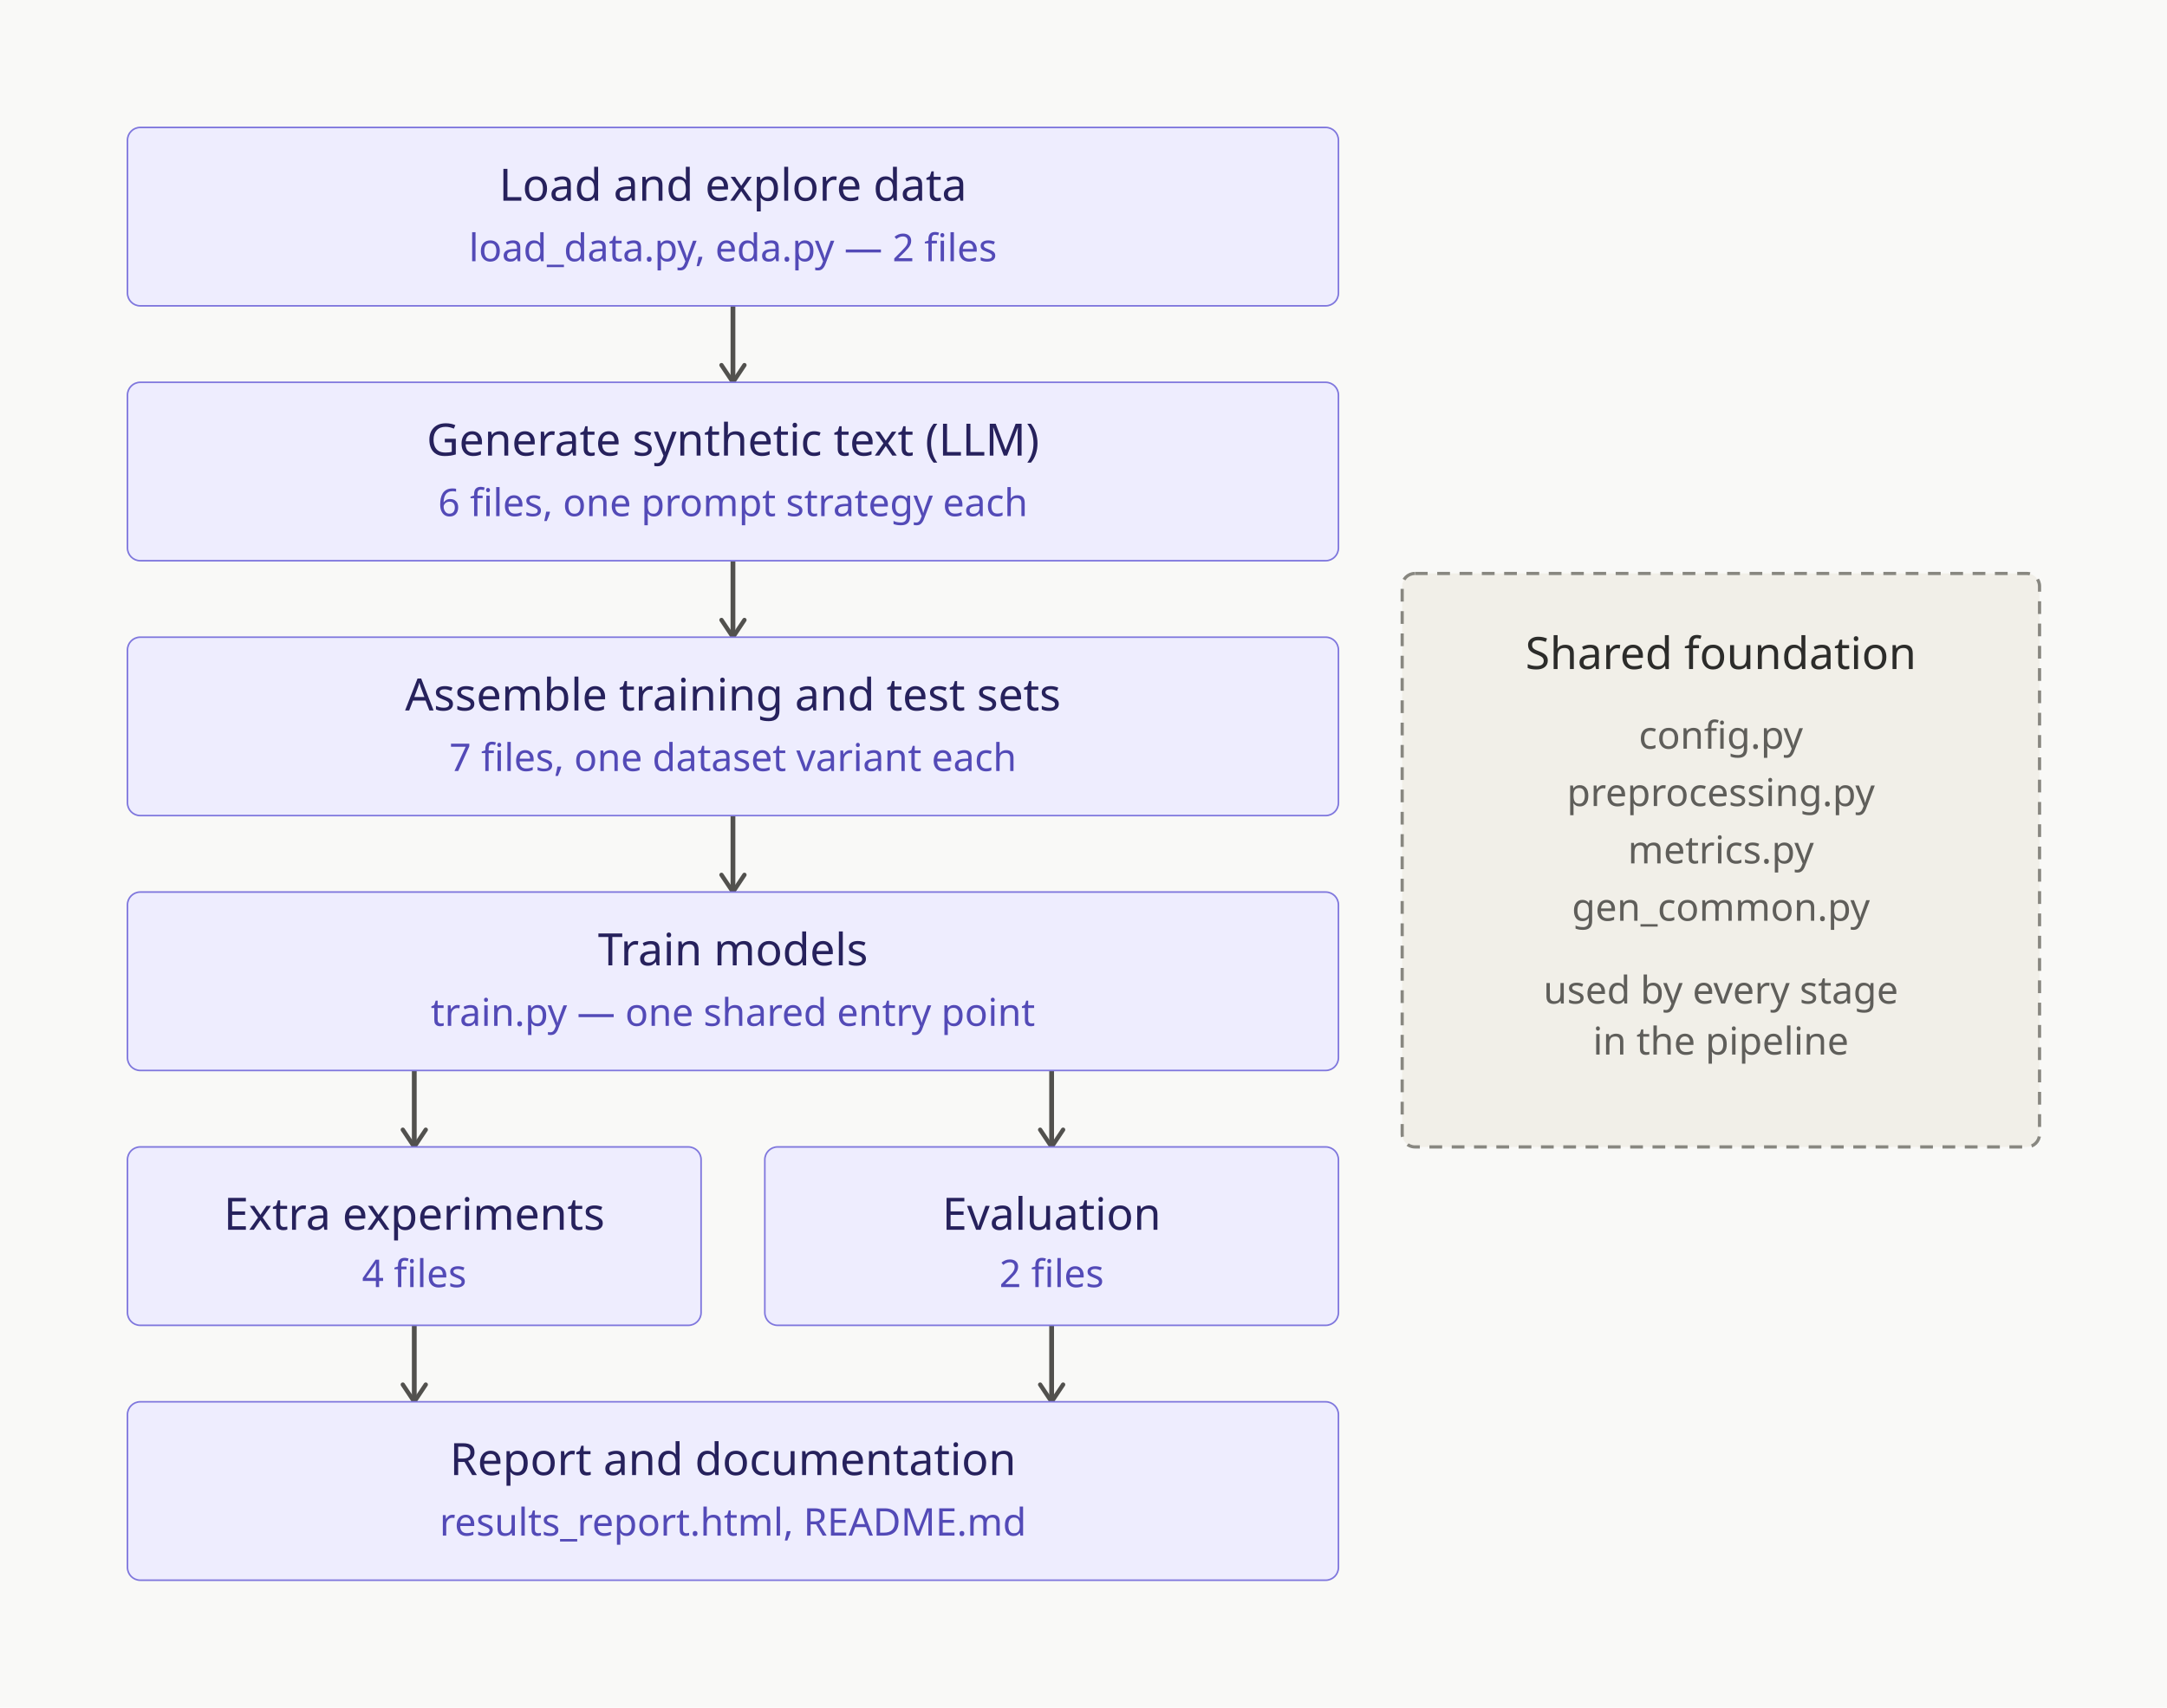
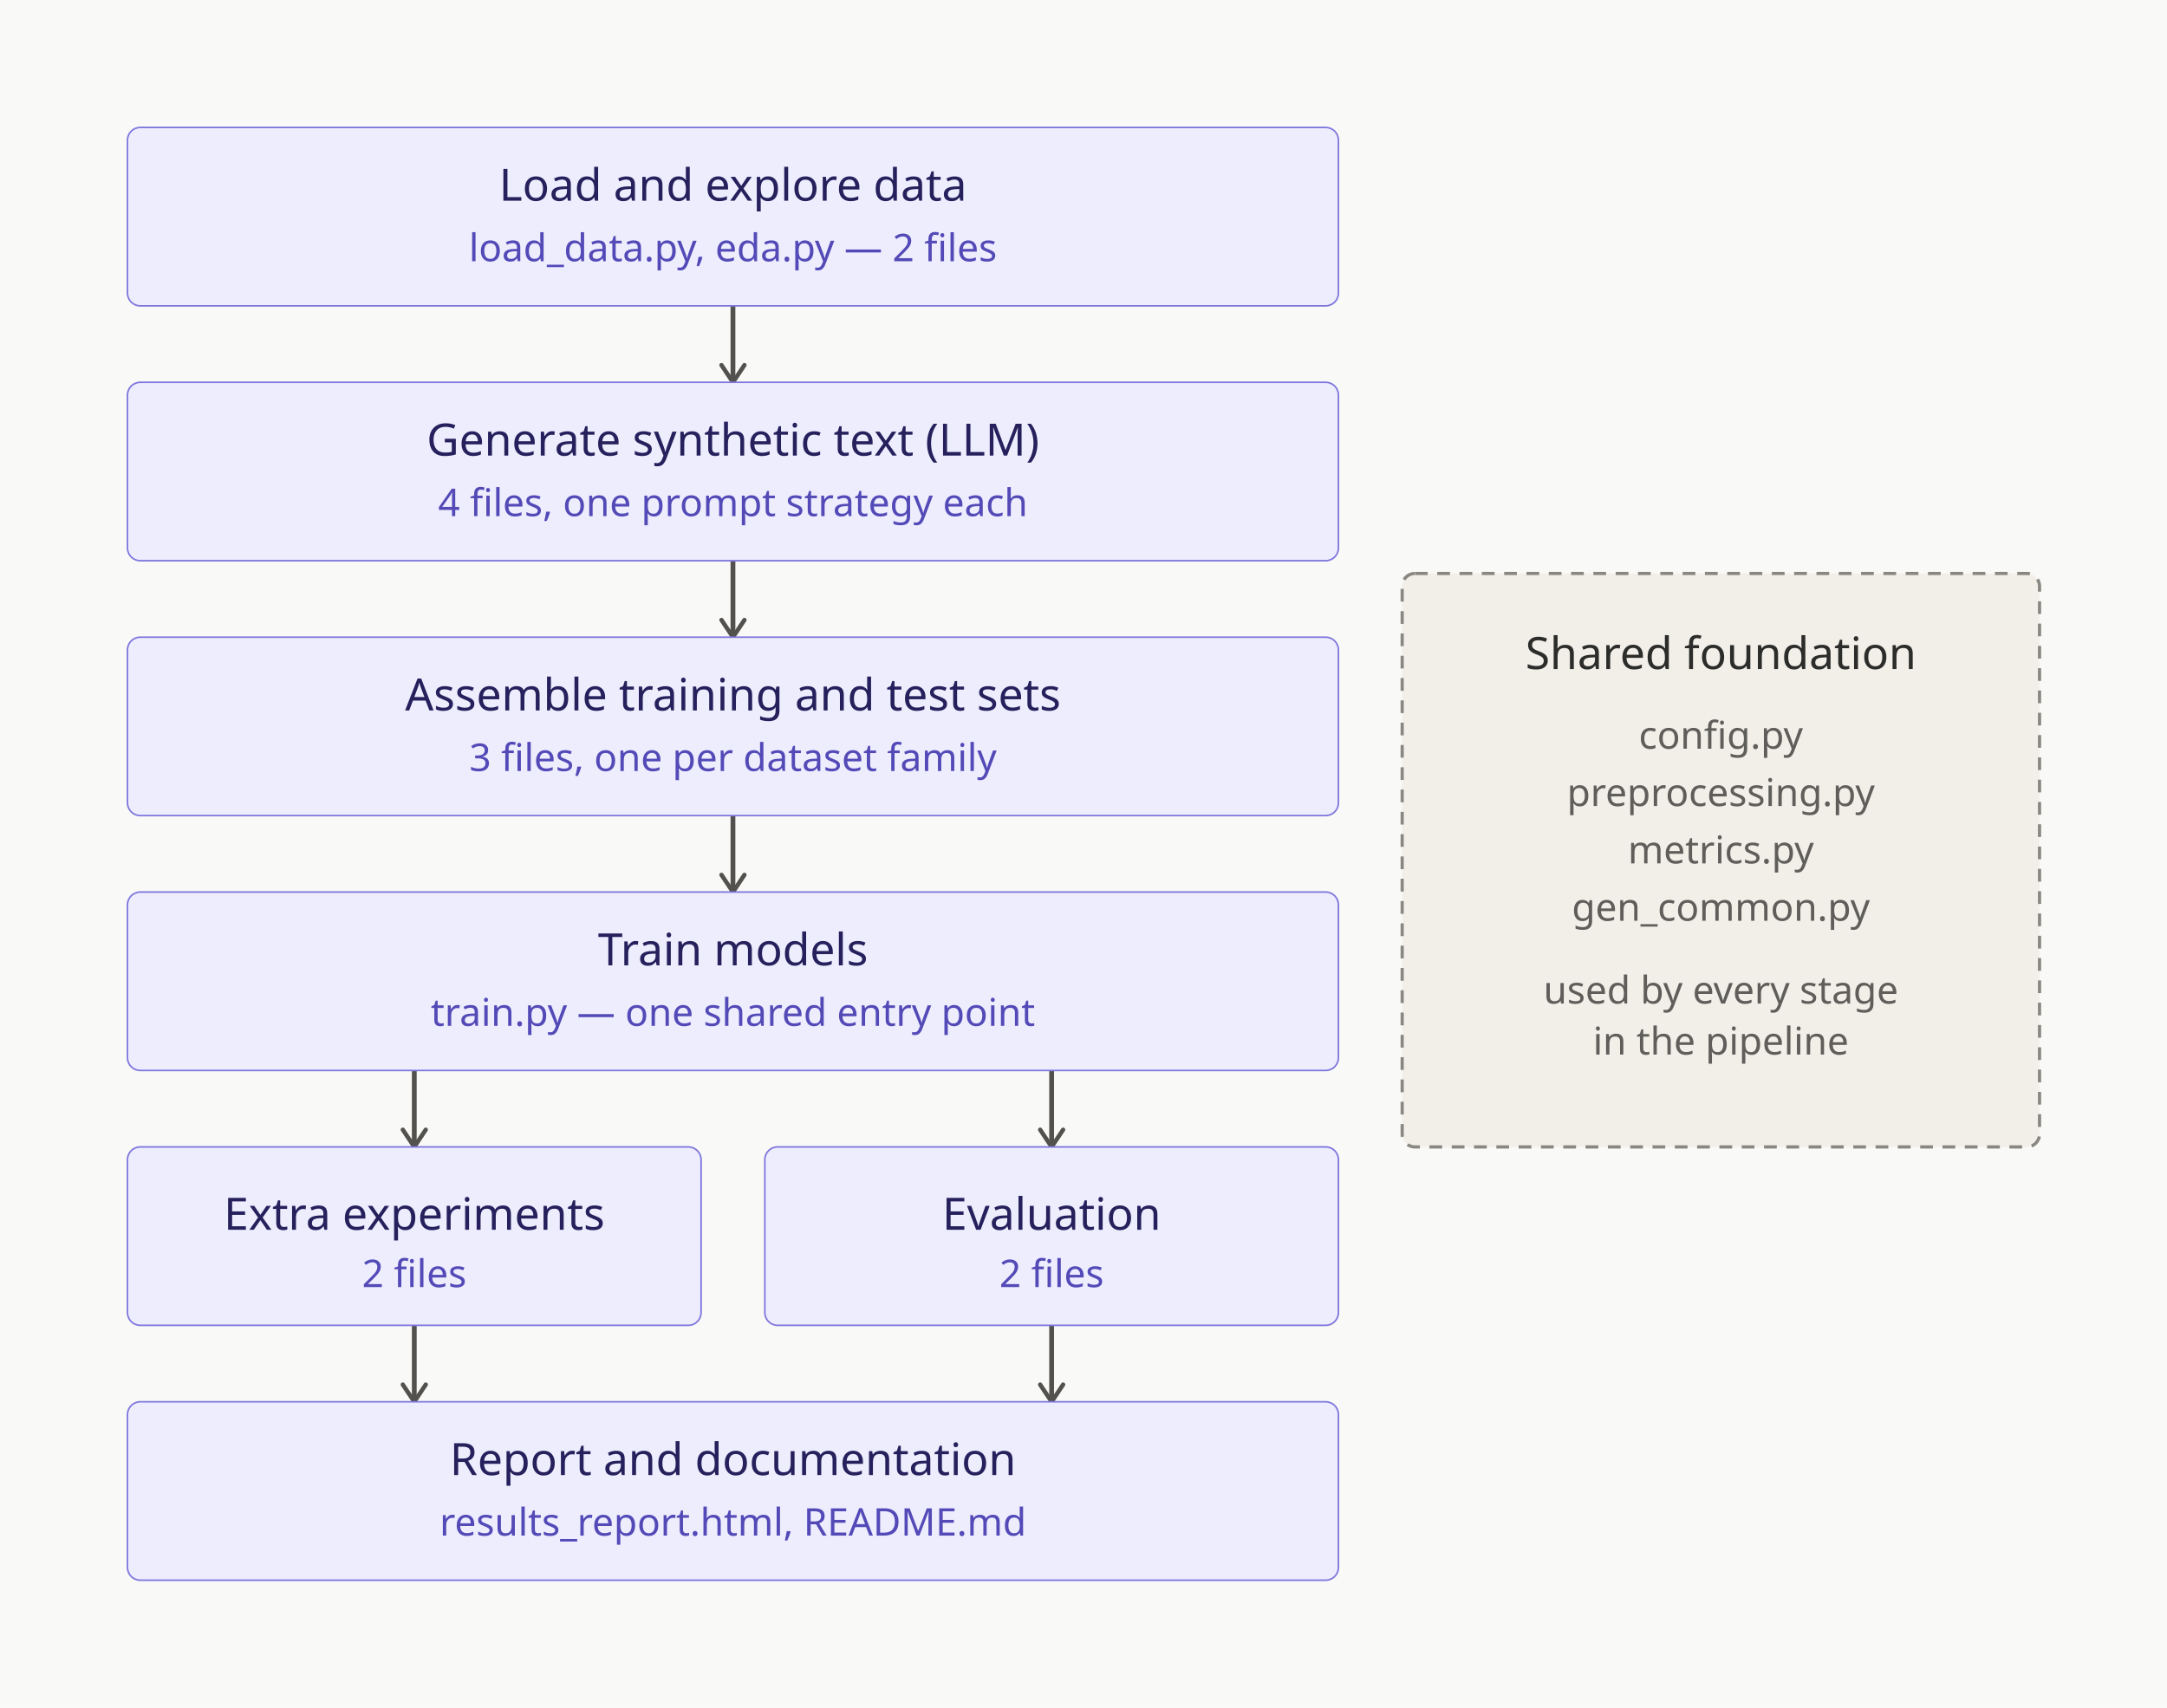
<svg xmlns="http://www.w3.org/2000/svg" width="680" height="536" viewBox="0 0 680 536" role="img">
  <defs>
    <marker id="arrow" viewBox="0 0 10 10" refX="8" refY="5" markerWidth="6" markerHeight="6" orient="auto-start-reverse">
      <path d="M2 1L8 5L2 9" fill="none" stroke="#52514e" stroke-width="1.5" stroke-linecap="round" stroke-linejoin="round" />
    </marker>
  </defs>
  <rect x="0" y="0" width="680" height="536" fill="#f9f9f7" />
  <g stroke="#52514e" stroke-width="1.5" fill="none" marker-end="url(#arrow)">
    <line x1="230" y1="96" x2="230" y2="120" />
    <line x1="230" y1="176" x2="230" y2="200" />
    <line x1="230" y1="256" x2="230" y2="280" />
    <line x1="130" y1="336" x2="130" y2="360" />
    <line x1="330" y1="336" x2="330" y2="360" />
    <line x1="130" y1="416" x2="130" y2="440" />
    <line x1="330" y1="416" x2="330" y2="440" />
  </g>
  <g>
    <rect x="40" y="40" width="380" height="56" rx="4" fill="#eeedfe" stroke="#7f77dd" stroke-width="0.5" />
    <text x="230" y="63" text-anchor="middle" font-family="sans-serif" font-size="14" font-weight="500" fill="#26215c">Load and explore data</text>
    <text x="230" y="82" text-anchor="middle" font-family="sans-serif" font-size="12" fill="#534ab7">load_data.py, eda.py — 2 files</text>
  </g>
  <g>
    <rect x="40" y="120" width="380" height="56" rx="4" fill="#eeedfe" stroke="#7f77dd" stroke-width="0.5" />
    <text x="230" y="143" text-anchor="middle" font-family="sans-serif" font-size="14" font-weight="500" fill="#26215c">Generate synthetic text (LLM)</text>
-     <text x="230" y="162" text-anchor="middle" font-family="sans-serif" font-size="12" fill="#534ab7">6 files, one prompt strategy each</text>
+     <text x="230" y="162" text-anchor="middle" font-family="sans-serif" font-size="12" fill="#534ab7">4 files, one prompt strategy each</text>
  </g>
  <g>
    <rect x="40" y="200" width="380" height="56" rx="4" fill="#eeedfe" stroke="#7f77dd" stroke-width="0.5" />
    <text x="230" y="223" text-anchor="middle" font-family="sans-serif" font-size="14" font-weight="500" fill="#26215c">Assemble training and test sets</text>
-     <text x="230" y="242" text-anchor="middle" font-family="sans-serif" font-size="12" fill="#534ab7">7 files, one dataset variant each</text>
+     <text x="230" y="242" text-anchor="middle" font-family="sans-serif" font-size="12" fill="#534ab7">3 files, one per dataset family</text>
  </g>
  <g>
    <rect x="40" y="280" width="380" height="56" rx="4" fill="#eeedfe" stroke="#7f77dd" stroke-width="0.5" />
    <text x="230" y="303" text-anchor="middle" font-family="sans-serif" font-size="14" font-weight="500" fill="#26215c">Train models</text>
    <text x="230" y="322" text-anchor="middle" font-family="sans-serif" font-size="12" fill="#534ab7">train.py — one shared entry point</text>
  </g>
  <g>
    <rect x="40" y="360" width="180" height="56" rx="4" fill="#eeedfe" stroke="#7f77dd" stroke-width="0.5" />
    <text x="130" y="386" text-anchor="middle" font-family="sans-serif" font-size="14" font-weight="500" fill="#26215c">Extra experiments</text>
-     <text x="130" y="404" text-anchor="middle" font-family="sans-serif" font-size="12" fill="#534ab7">4 files</text>
+     <text x="130" y="404" text-anchor="middle" font-family="sans-serif" font-size="12" fill="#534ab7">2 files</text>
  </g>
  <g>
    <rect x="240" y="360" width="180" height="56" rx="4" fill="#eeedfe" stroke="#7f77dd" stroke-width="0.5" />
    <text x="330" y="386" text-anchor="middle" font-family="sans-serif" font-size="14" font-weight="500" fill="#26215c">Evaluation</text>
    <text x="330" y="404" text-anchor="middle" font-family="sans-serif" font-size="12" fill="#534ab7">2 files</text>
  </g>
  <g>
    <rect x="40" y="440" width="380" height="56" rx="4" fill="#eeedfe" stroke="#7f77dd" stroke-width="0.5" />
    <text x="230" y="463" text-anchor="middle" font-family="sans-serif" font-size="14" font-weight="500" fill="#26215c">Report and documentation</text>
    <text x="230" y="482" text-anchor="middle" font-family="sans-serif" font-size="12" fill="#534ab7">results_report.html, README.md</text>
  </g>
  <g>
    <rect x="440" y="180" width="200" height="180" rx="4" fill="#f1efe8" stroke="#888780" stroke-width="1" stroke-dasharray="4 3" />
    <text x="540" y="210" text-anchor="middle" font-family="sans-serif" font-size="14" font-weight="500" fill="#2c2c2a">Shared foundation</text>
    <text x="540" y="235" text-anchor="middle" font-family="sans-serif" font-size="12" fill="#5f5e5a">config.py</text>
    <text x="540" y="253" text-anchor="middle" font-family="sans-serif" font-size="12" fill="#5f5e5a">preprocessing.py</text>
    <text x="540" y="271" text-anchor="middle" font-family="sans-serif" font-size="12" fill="#5f5e5a">metrics.py</text>
    <text x="540" y="289" text-anchor="middle" font-family="sans-serif" font-size="12" fill="#5f5e5a">gen_common.py</text>
    <text x="540" y="315" text-anchor="middle" font-family="sans-serif" font-size="12" fill="#5f5e5a">used by every stage</text>
    <text x="540" y="331" text-anchor="middle" font-family="sans-serif" font-size="12" fill="#5f5e5a">in the pipeline</text>
  </g>
</svg>
